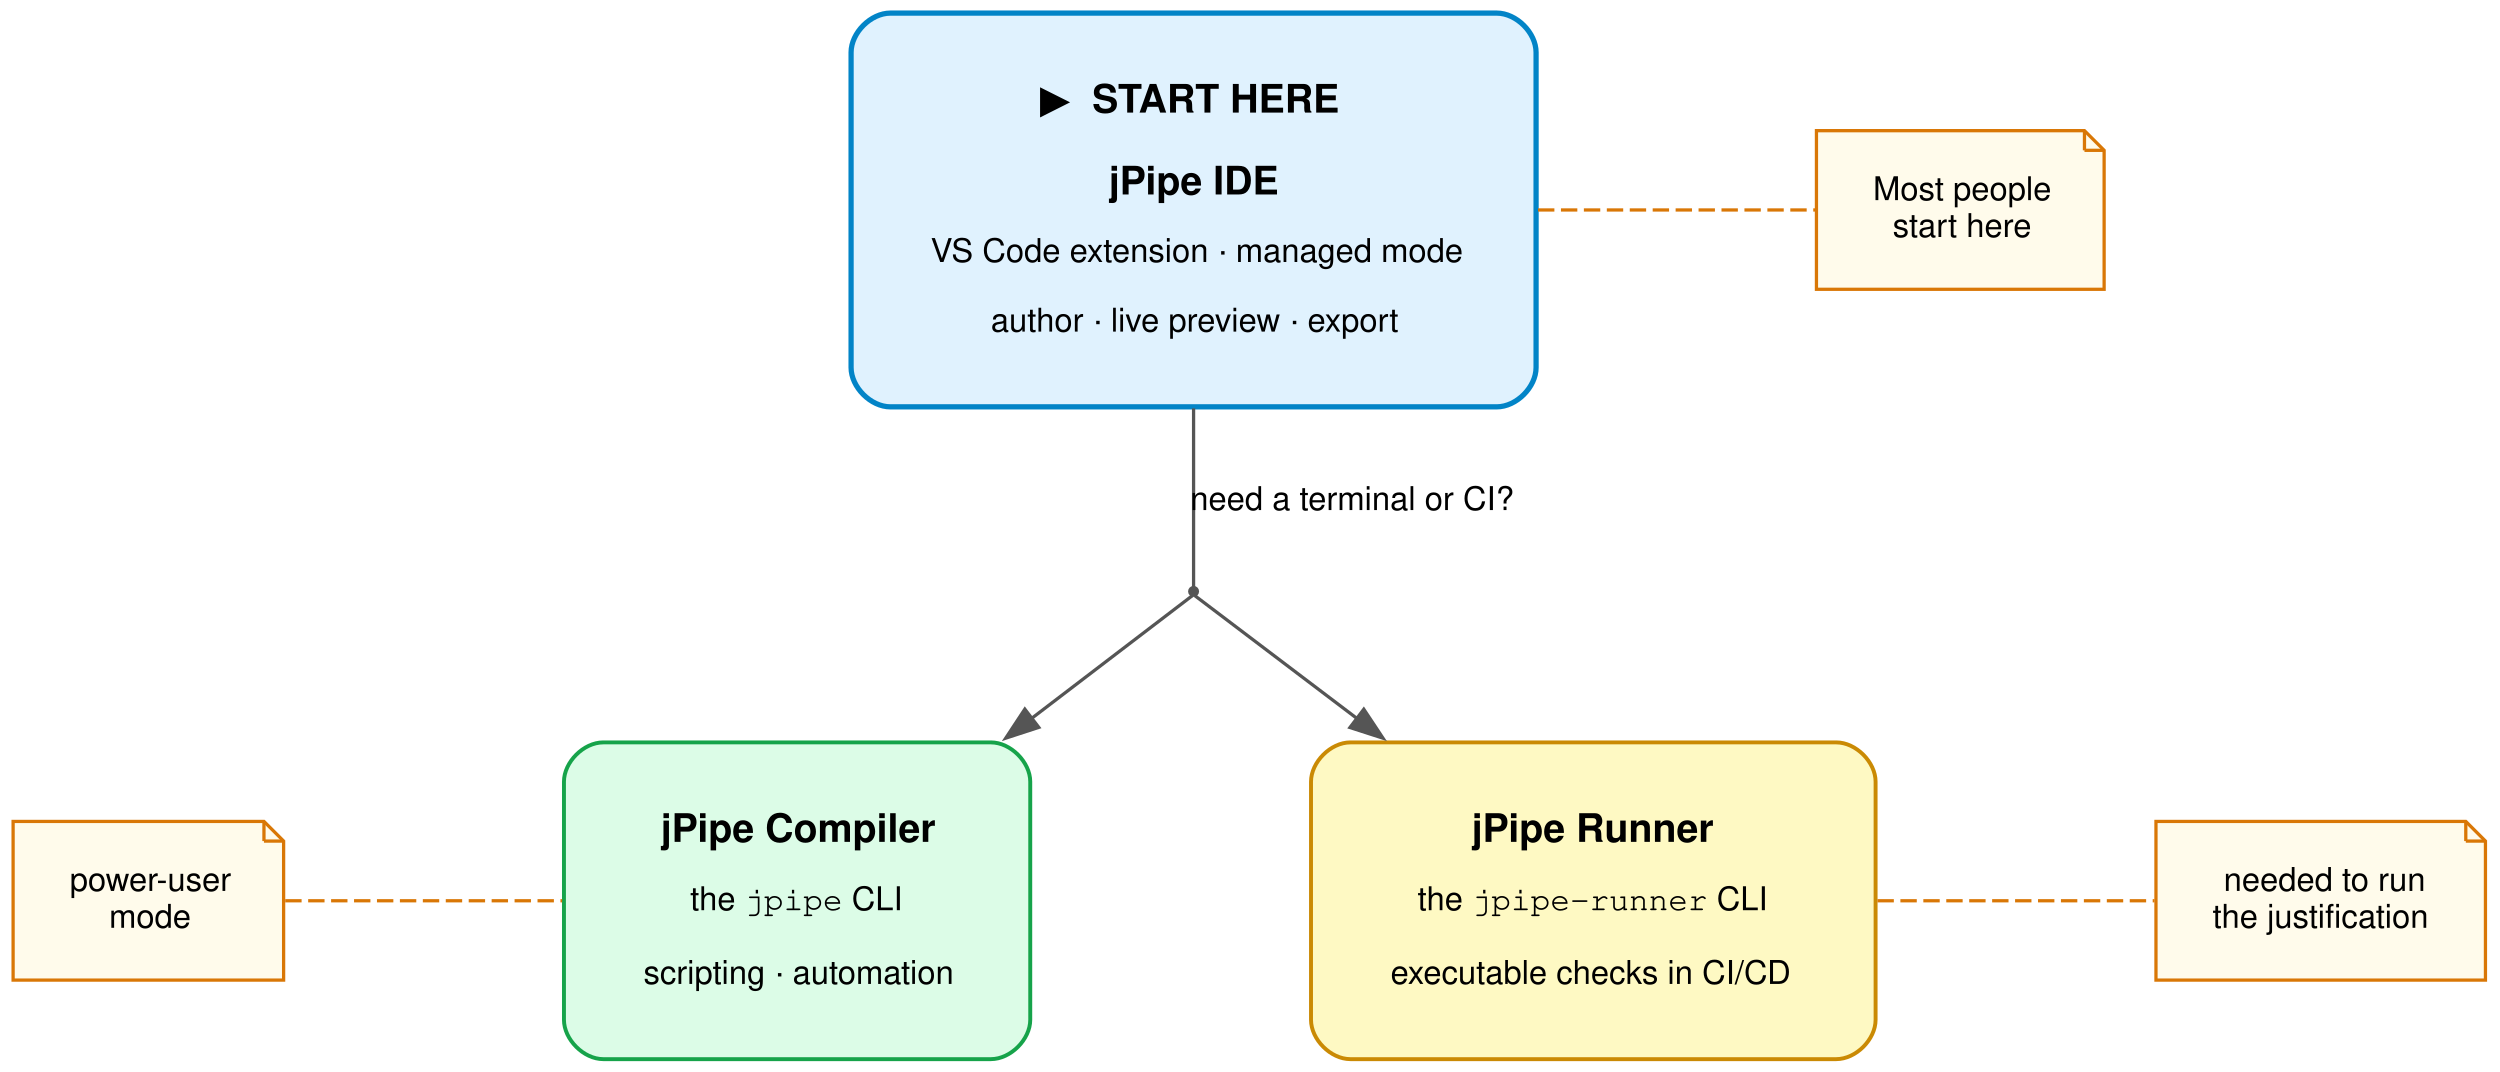
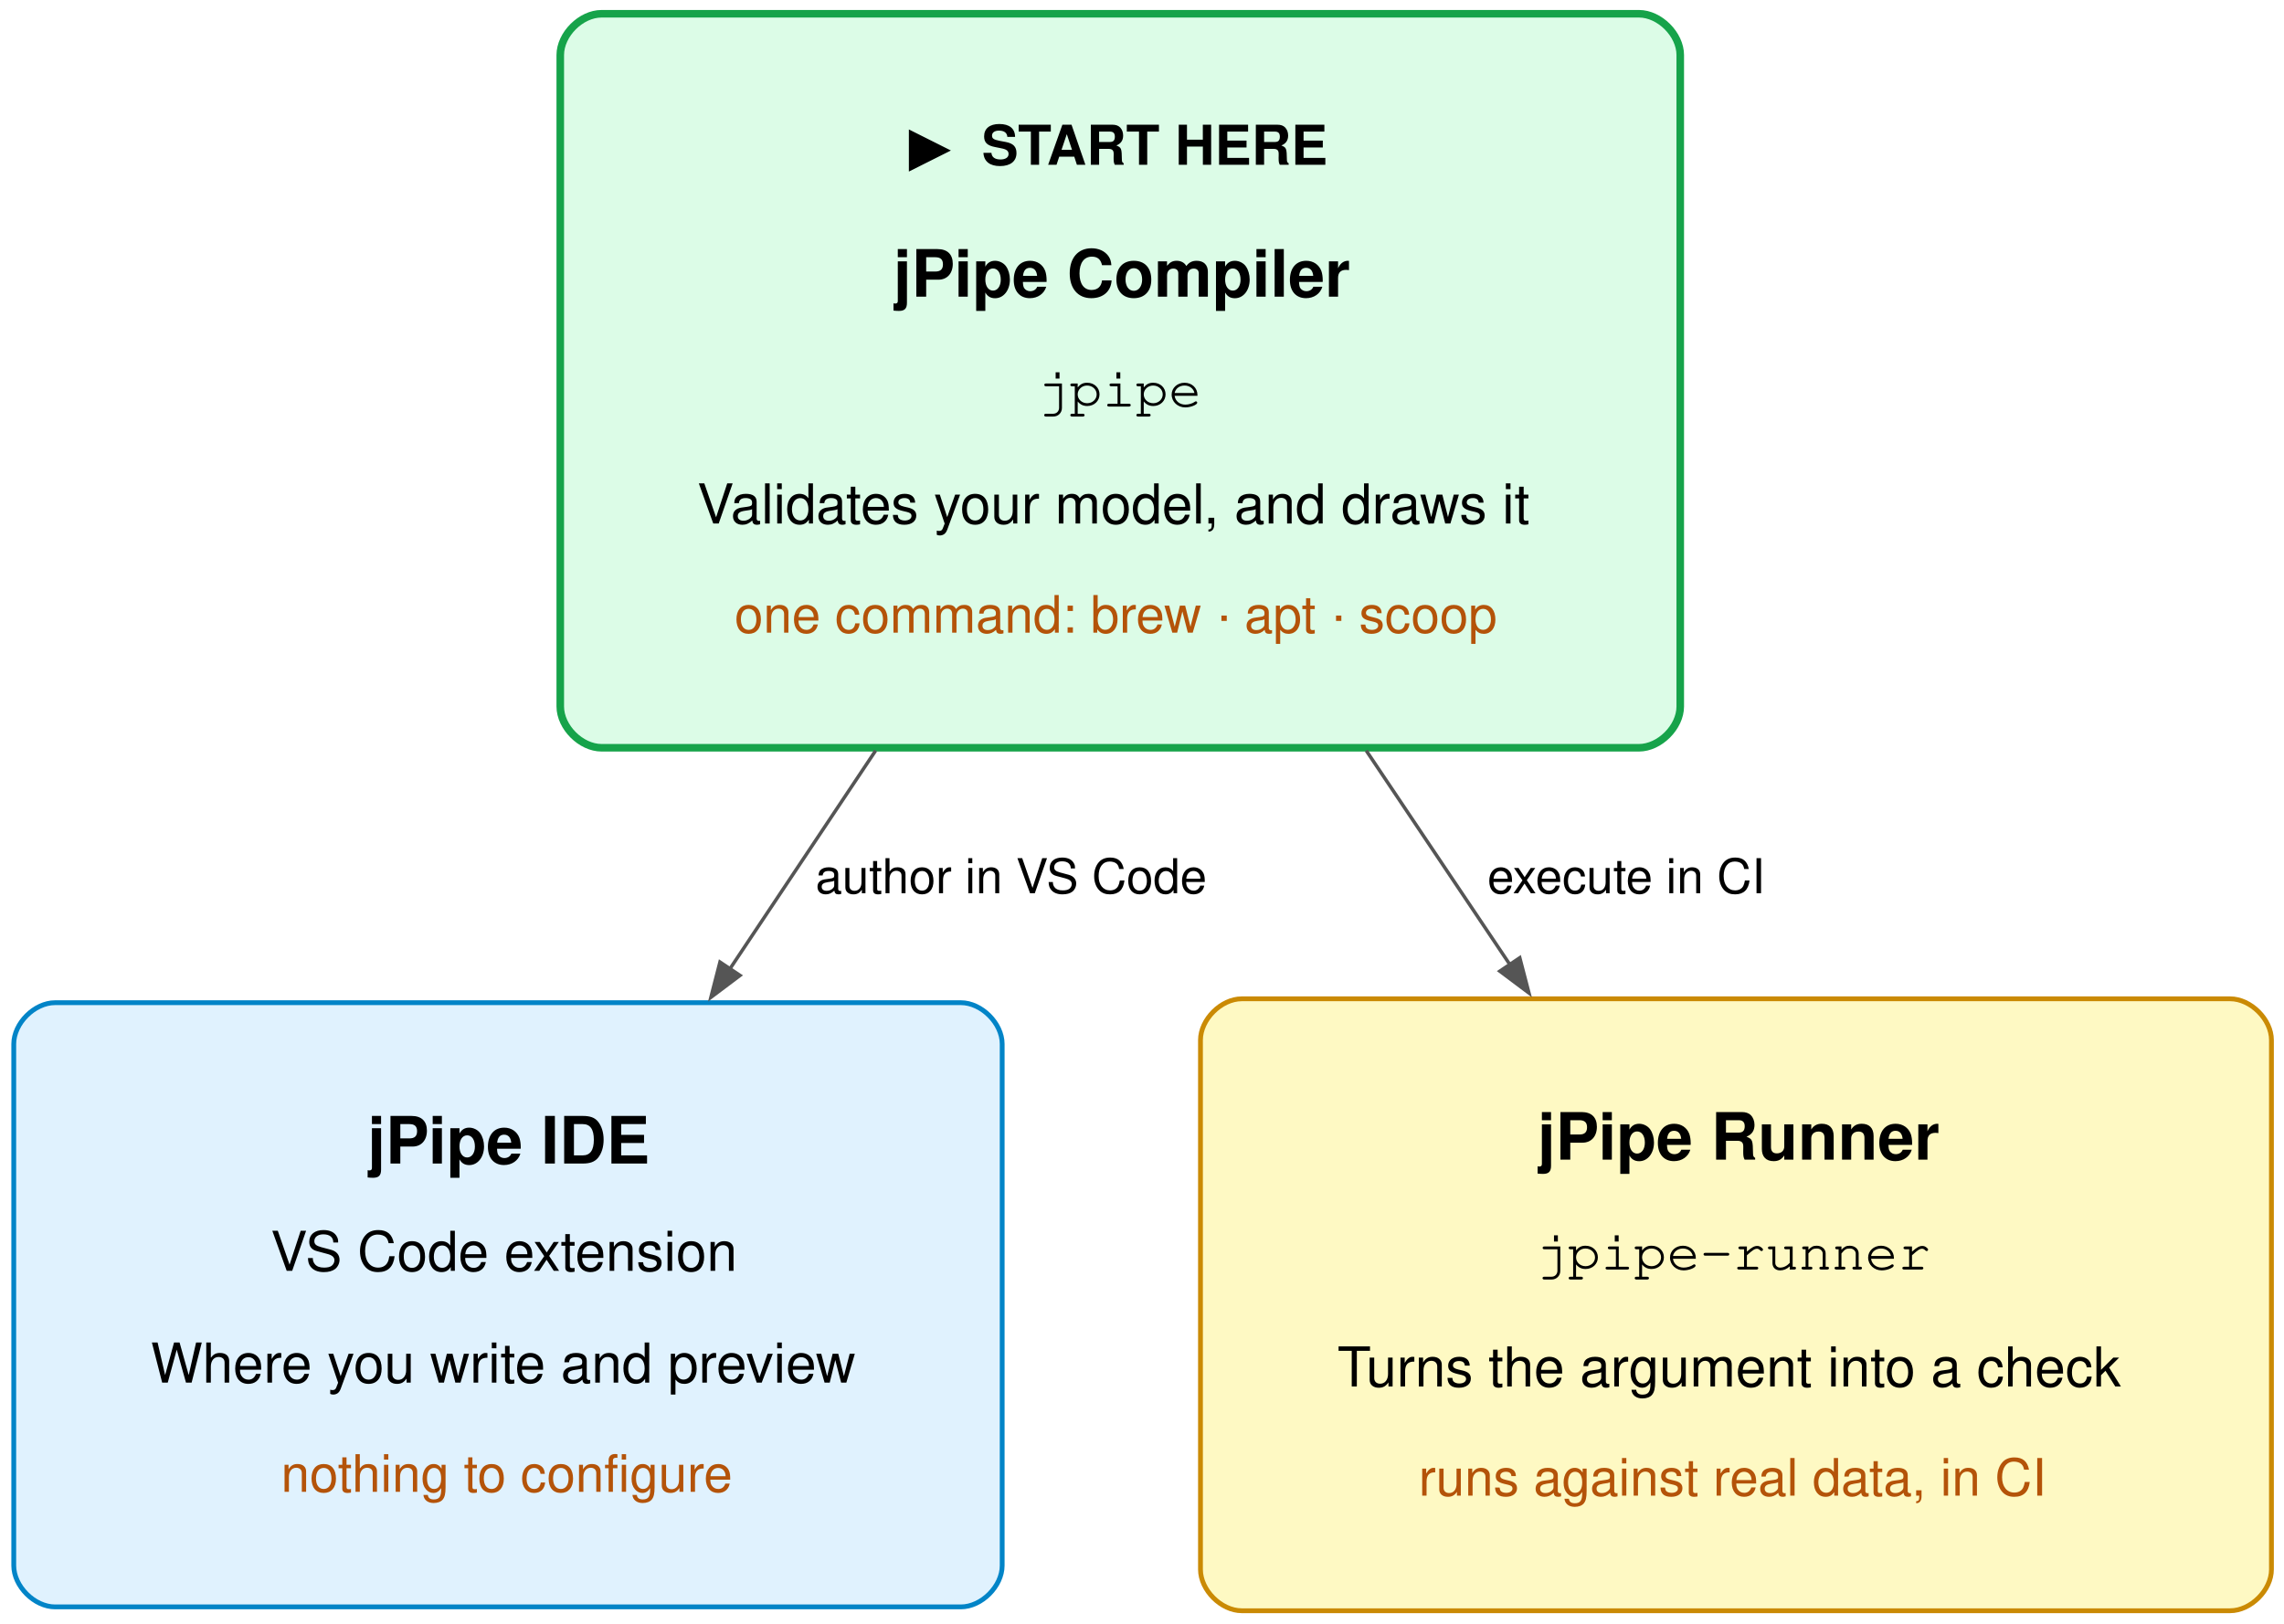
- <svg xmlns="http://www.w3.org/2000/svg" width="763pt" height="327pt" viewBox="0.00 0.00 763.00 327.00">
-   <g id="graph0" class="graph" transform="scale(1 1) rotate(0) translate(4 323.25)">
+ <svg xmlns="http://www.w3.org/2000/svg" width="664pt" height="472pt" viewBox="0.00 0.00 664.00 472.00">
+   <g id="graph0" class="graph" transform="scale(1 1) rotate(0) translate(4 468.38)">
    <g id="node1" class="node">
-       <path fill="#e0f2fe" stroke="#0284c7" stroke-width="1.6" d="M452.81,-319.25C452.81,-319.25 267.75,-319.25 267.75,-319.25 261.75,-319.25 255.75,-313.25 255.75,-307.25 255.75,-307.25 255.75,-211.08 255.75,-211.08 255.75,-205.08 261.75,-199.08 267.75,-199.08 267.75,-199.08 452.81,-199.08 452.81,-199.08 458.81,-199.08 464.81,-205.08 464.81,-211.08 464.81,-211.08 464.81,-307.25 464.81,-307.25 464.81,-313.25 458.81,-319.25 452.81,-319.25" />
-       <text xml:space="preserve" text-anchor="start" x="313.4" y="-288.89" font-family="Helvetica,sans-Serif" font-weight="bold" font-size="12.00">▶  START HERE</text>
-       <text xml:space="preserve" text-anchor="start" x="334.4" y="-263.89" font-family="Helvetica,sans-Serif" font-weight="bold" font-size="12.00">jPipe IDE</text>
-       <text xml:space="preserve" text-anchor="start" x="280.03" y="-243.29" font-family="Helvetica,sans-Serif" font-size="10.00">VS Code extension · managed mode</text>
-       <text xml:space="preserve" text-anchor="start" x="298.4" y="-222.04" font-family="Helvetica,sans-Serif" font-size="10.00">author · live preview · export</text>
+       <path fill="#dcfce7" stroke="#16a34a" stroke-width="2.2" d="M472.48,-464.38C472.48,-464.38 170.88,-464.38 170.88,-464.38 164.88,-464.38 158.88,-458.38 158.88,-452.38 158.88,-452.38 158.88,-262.94 158.88,-262.94 158.88,-256.94 164.88,-250.94 170.88,-250.94 170.88,-250.94 472.48,-250.94 472.48,-250.94 478.48,-250.94 484.48,-256.94 484.48,-262.94 484.48,-262.94 484.48,-452.38 484.48,-452.38 484.48,-458.38 478.48,-464.38 472.48,-464.38" />
+       <text xml:space="preserve" text-anchor="start" x="260.18" y="-420.46" font-family="Helvetica,sans-Serif" font-weight="bold" font-size="16.00">▶  START HERE</text>
+       <text xml:space="preserve" text-anchor="start" x="255.68" y="-382.11" font-family="Helvetica,sans-Serif" font-weight="bold" font-size="19.00">jPipe Compiler</text>
+       <text xml:space="preserve" text-anchor="start" x="297.3" y="-350.16" font-family="Courier,monospace" font-size="16.00">jpipe</text>
+       <text xml:space="preserve" text-anchor="start" x="198.68" y="-316.16" font-family="Helvetica,sans-Serif" font-size="16.00">Validates your model, and draws it</text>
+       <text xml:space="preserve" text-anchor="start" x="209.55" y="-284.41" font-family="Helvetica,sans-Serif" font-size="15.00" fill="#b45309">one command: brew · apt · scoop</text>
    </g>
-     <g id="node4" class="node">
-       <polygon fill="#fffbeb" stroke="#d97706" points="632.18,-283.37 550.38,-283.37 550.38,-234.95 638.18,-234.95 638.18,-277.37 632.18,-283.37" />
-       <polyline fill="none" stroke="#d97706" points="632.18,-283.37 632.18,-277.37" />
-       <polyline fill="none" stroke="#d97706" points="638.18,-277.37 632.18,-277.37" />
-       <text xml:space="preserve" text-anchor="start" x="567.65" y="-262.16" font-family="Helvetica,sans-Serif" font-size="10.00">Most people</text>
-       <text xml:space="preserve" text-anchor="start" x="573.65" y="-250.91" font-family="Helvetica,sans-Serif" font-size="10.00">start here</text>
-     </g>
-     <g id="edge4" class="edge">
-       <path fill="none" stroke="#d97706" stroke-dasharray="5,2" d="M465.4,-259.16C493.59,-259.16 521.78,-259.16 549.98,-259.16" />
-     </g>
-     <g id="node7" class="node">
-       <ellipse fill="#555555" stroke="#555555" stroke-width="1.2" cx="360.28" cy="-142.75" rx="1.08" ry="1.08" />
+     <g id="node2" class="node">
+       <path fill="#e0f2fe" stroke="#0284c7" stroke-width="1.4" d="M275.35,-176.81C275.35,-176.81 12,-176.81 12,-176.81 6,-176.81 0,-170.81 0,-164.81 0,-164.81 0,-13.12 0,-13.12 0,-7.12 6,-1.12 12,-1.12 12,-1.12 275.35,-1.12 275.35,-1.12 281.35,-1.12 287.35,-7.12 287.35,-13.12 287.35,-13.12 287.35,-164.81 287.35,-164.81 287.35,-170.81 281.35,-176.81 275.35,-176.81" />
+       <text xml:space="preserve" text-anchor="start" x="102.8" y="-130.04" font-family="Helvetica,sans-Serif" font-weight="bold" font-size="19.00">jPipe IDE</text>
+       <text xml:space="preserve" text-anchor="start" x="74.68" y="-98.84" font-family="Helvetica,sans-Serif" font-size="16.00">VS Code extension</text>
+       <text xml:space="preserve" text-anchor="start" x="39.8" y="-66.34" font-family="Helvetica,sans-Serif" font-size="16.00">Where you write and preview</text>
+       <text xml:space="preserve" text-anchor="start" x="77.68" y="-34.59" font-family="Helvetica,sans-Serif" font-size="15.00" fill="#b45309">nothing to configure</text>
    </g>
    <g id="edge1" class="edge">
-       <path fill="none" stroke="#555555" d="M360.28,-198.61C360.28,-172.55 360.28,-147.14 360.28,-144.06" />
-       <text xml:space="preserve" text-anchor="middle" x="408.65" y="-167.58" font-family="Helvetica,sans-Serif" font-size="10.00">need a terminal or CI?</text>
-     </g>
-     <g id="node2" class="node">
-       <path fill="#dcfce7" stroke="#16a34a" stroke-width="1.2" d="M298.43,-96.67C298.43,-96.67 180.12,-96.67 180.12,-96.67 174.12,-96.67 168.12,-90.67 168.12,-84.67 168.12,-84.67 168.12,-12 168.12,-12 168.12,-6 174.12,0 180.12,0 180.12,0 298.43,0 298.43,0 304.43,0 310.43,-6 310.43,-12 310.43,-12 310.43,-84.67 310.43,-84.67 310.43,-90.67 304.43,-96.67 298.43,-96.67" />
-       <text xml:space="preserve" text-anchor="start" x="197.65" y="-66.31" font-family="Helvetica,sans-Serif" font-weight="bold" font-size="12.00">jPipe Compiler</text>
-       <text xml:space="preserve" text-anchor="start" x="206.65" y="-45.46" font-family="Helvetica,sans-Serif" font-size="10.00">the </text>
-       <text xml:space="preserve" text-anchor="start" x="223.15" y="-45.46" font-family="Courier,monospace" font-size="10.00">jpipe</text>
-       <text xml:space="preserve" text-anchor="start" x="253.15" y="-45.46" font-family="Helvetica,sans-Serif" font-size="10.00"> CLI</text>
-       <text xml:space="preserve" text-anchor="start" x="192.4" y="-22.96" font-family="Helvetica,sans-Serif" font-size="10.00">scripting · automation</text>
+       <path fill="none" stroke="#555555" d="M250.56,-250.11C236.53,-229.1 221.89,-207.16 208.1,-186.5" />
+       <polygon fill="#555555" stroke="#555555" points="211.14,-184.74 202.67,-178.37 205.31,-188.63 211.14,-184.74" />
+       <text xml:space="preserve" text-anchor="middle" x="289.96" y="-208.64" font-family="Helvetica,sans-Serif" font-size="14.00">  author in VS Code  </text>
    </g>
    <g id="node3" class="node">
-       <path fill="#fef9c3" stroke="#ca8a04" stroke-width="1.2" d="M556.43,-96.67C556.43,-96.67 408.12,-96.67 408.12,-96.67 402.12,-96.67 396.12,-90.67 396.12,-84.67 396.12,-84.67 396.12,-12 396.12,-12 396.12,-6 402.12,0 408.12,0 408.12,0 556.43,0 556.43,0 562.43,0 568.43,-6 568.43,-12 568.43,-12 568.43,-84.67 568.43,-84.67 568.43,-90.67 562.43,-96.67 556.43,-96.67" />
-       <text xml:space="preserve" text-anchor="start" x="445.15" y="-66.31" font-family="Helvetica,sans-Serif" font-weight="bold" font-size="12.00">jPipe Runner</text>
-       <text xml:space="preserve" text-anchor="start" x="428.65" y="-45.46" font-family="Helvetica,sans-Serif" font-size="10.00">the </text>
-       <text xml:space="preserve" text-anchor="start" x="445.15" y="-45.46" font-family="Courier,monospace" font-size="10.00">jpipe-runner</text>
-       <text xml:space="preserve" text-anchor="start" x="517.15" y="-45.46" font-family="Helvetica,sans-Serif" font-size="10.00"> CLI</text>
-       <text xml:space="preserve" text-anchor="start" x="420.4" y="-22.96" font-family="Helvetica,sans-Serif" font-size="10.00">executable checks in CI/CD</text>
-     </g>
-     <g id="node6" class="node">
-       <polygon fill="#fffbeb" stroke="#d97706" points="748.56,-72.55 654,-72.55 654,-24.12 754.56,-24.12 754.56,-66.55 748.56,-72.55" />
-       <polyline fill="none" stroke="#d97706" points="748.56,-72.55 748.56,-66.55" />
-       <polyline fill="none" stroke="#d97706" points="754.56,-66.55 748.56,-66.55" />
-       <text xml:space="preserve" text-anchor="start" x="674.65" y="-51.34" font-family="Helvetica,sans-Serif" font-size="10.00">needed to run</text>
-       <text xml:space="preserve" text-anchor="start" x="671.28" y="-40.09" font-family="Helvetica,sans-Serif" font-size="10.00">the justification</text>
-     </g>
-     <g id="edge7" class="edge">
-       <path fill="none" stroke="#d97706" stroke-dasharray="5,2" d="M569,-48.34C597.18,-48.34 625.37,-48.34 653.55,-48.34" />
-     </g>
-     <g id="node5" class="node">
-       <polygon fill="#fffbeb" stroke="#d97706" points="76.56,-72.55 0,-72.55 0,-24.12 82.56,-24.12 82.56,-66.55 76.56,-72.55" />
-       <polyline fill="none" stroke="#d97706" points="76.56,-72.55 76.56,-66.55" />
-       <polyline fill="none" stroke="#d97706" points="82.56,-66.55 76.56,-66.55" />
-       <text xml:space="preserve" text-anchor="start" x="17.28" y="-51.34" font-family="Helvetica,sans-Serif" font-size="10.00">power-user</text>
-       <text xml:space="preserve" text-anchor="start" x="29.28" y="-40.09" font-family="Helvetica,sans-Serif" font-size="10.00">mode</text>
-     </g>
-     <g id="edge5" class="edge">
-       <path fill="none" stroke="#d97706" stroke-dasharray="5,2" d="M83.05,-48.34C111.22,-48.34 139.4,-48.34 167.57,-48.34" />
+       <path fill="#fef9c3" stroke="#ca8a04" stroke-width="1.4" d="M644.35,-177.94C644.35,-177.94 357,-177.94 357,-177.94 351,-177.94 345,-171.94 345,-165.94 345,-165.94 345,-12 345,-12 345,-6 351,0 357,0 357,0 644.35,0 644.35,0 650.35,0 656.35,-6 656.35,-12 656.35,-12 656.35,-165.94 656.35,-165.94 656.35,-171.94 650.35,-177.94 644.35,-177.94" />
+       <text xml:space="preserve" text-anchor="start" x="442.93" y="-131.17" font-family="Helvetica,sans-Serif" font-weight="bold" font-size="19.00">jPipe Runner</text>
+       <text xml:space="preserve" text-anchor="start" x="442.18" y="-99.22" font-family="Courier,monospace" font-size="16.00">jpipe-runner</text>
+       <text xml:space="preserve" text-anchor="start" x="384.8" y="-65.22" font-family="Helvetica,sans-Serif" font-size="16.00">Turns the argument into a check</text>
+       <text xml:space="preserve" text-anchor="start" x="408.43" y="-33.47" font-family="Helvetica,sans-Serif" font-size="15.00" fill="#b45309">runs against real data, in CI</text>
    </g>
    <g id="edge2" class="edge">
-       <path fill="none" stroke="#555555" d="M359.93,-141.48C356.95,-139.2 335.09,-122.51 310.79,-103.95" />
-       <polygon fill="#555555" stroke="#555555" points="313.03,-101.26 302.95,-97.97 308.78,-106.82 313.03,-101.26" />
-     </g>
-     <g id="edge3" class="edge">
-       <path fill="none" stroke="#555555" d="M360.63,-141.48C363.64,-139.2 385.68,-122.51 410.18,-103.95" />
-       <polygon fill="#555555" stroke="#555555" points="412.23,-106.79 418.09,-97.96 408,-101.21 412.23,-106.79" />
+       <path fill="none" stroke="#555555" d="M393.19,-250.11C406.98,-229.57 421.36,-208.14 434.95,-187.89" />
+       <polygon fill="#555555" stroke="#555555" points="437.83,-189.88 440.5,-179.62 432.02,-185.98 437.83,-189.88" />
+       <text xml:space="preserve" text-anchor="middle" x="468.77" y="-208.64" font-family="Helvetica,sans-Serif" font-size="14.00">  execute in CI  </text>
    </g>
  </g>
</svg>
